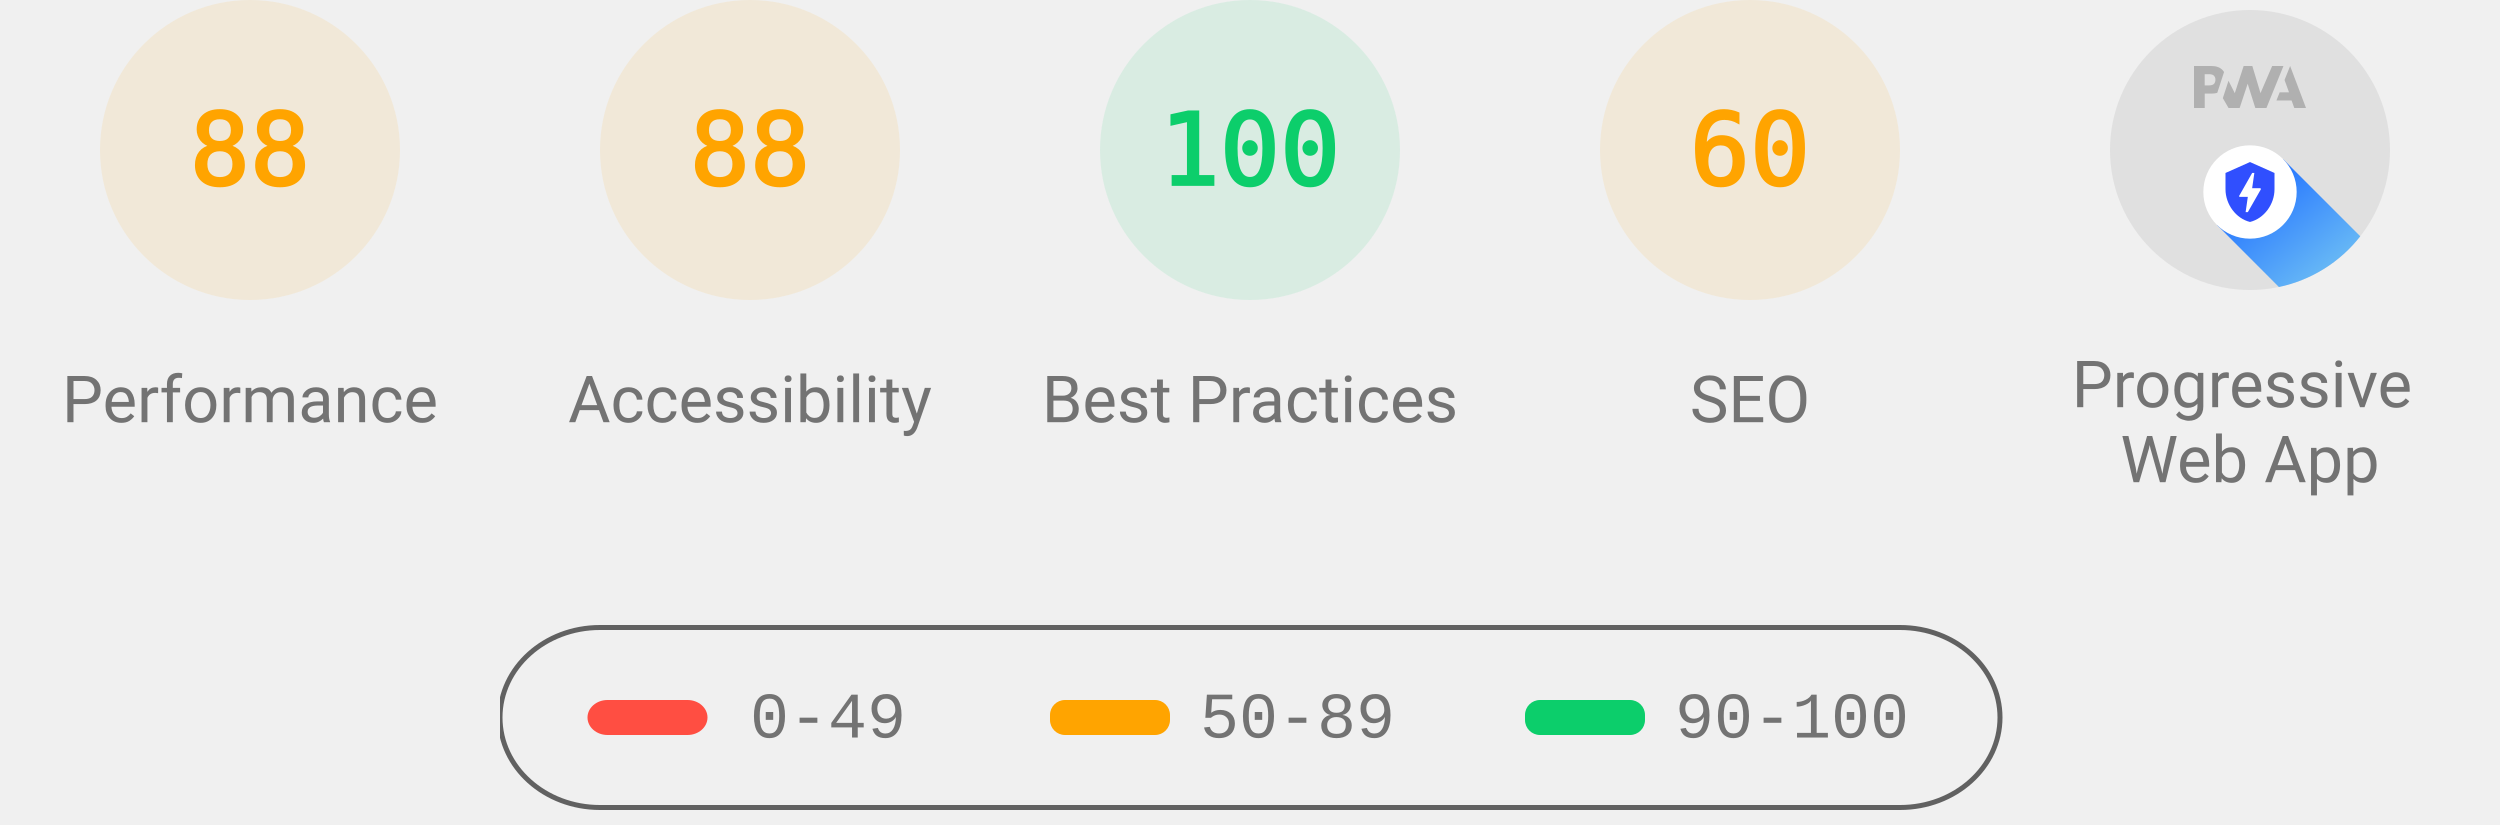
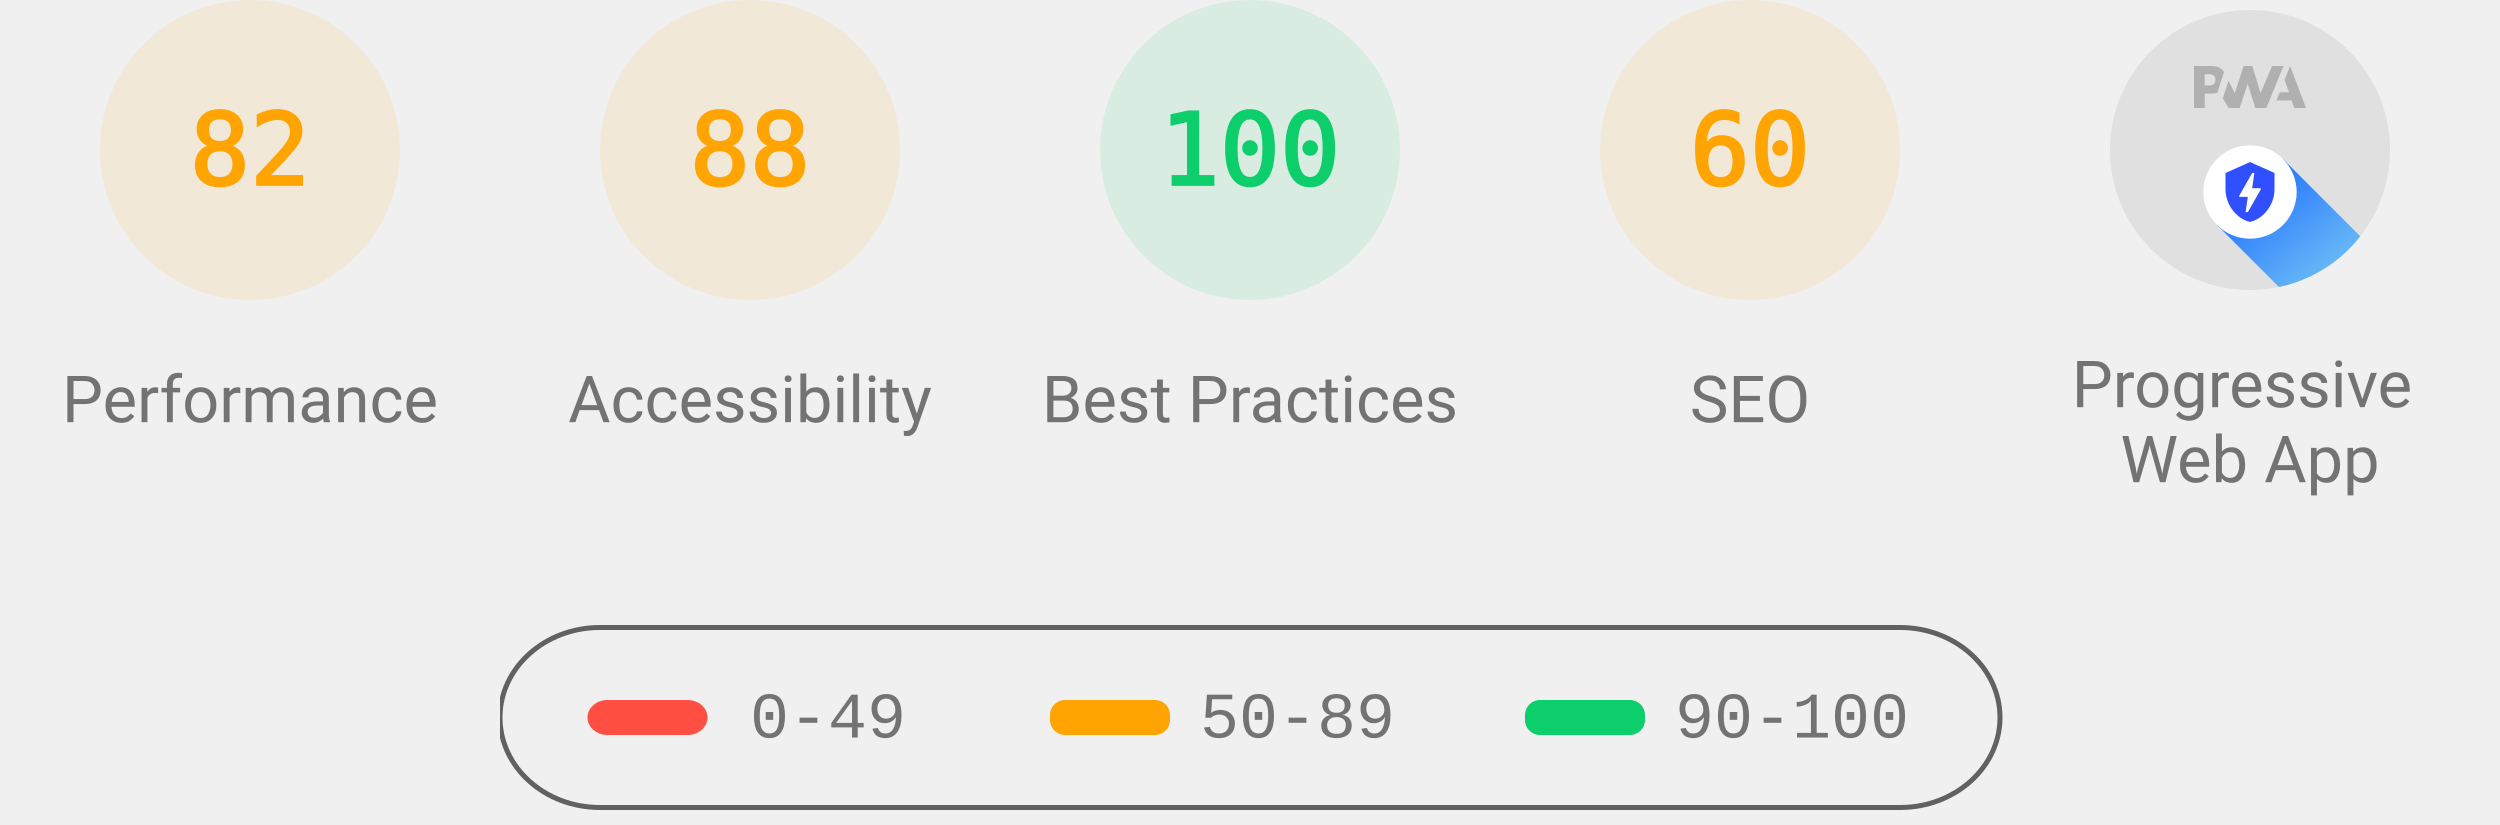
<svg xmlns="http://www.w3.org/2000/svg" class="theme--agnostic" fill="none" width="1000" height="330">
  <style>
			.gauge-base {
				opacity: 0.1
			}

			.gauge-arc {
				fill: none;
				animation-delay: 250ms;
				stroke-linecap: round;
				transform: rotate(-90deg);
				transform-origin: 100px 60px;
				animation: load-gauge 1s ease forwards
			}

			.guage-text {
				font-size: 40px;
				font-family: monospace;
				text-align: center
			}

			.guage-red {
				color: #ff4e42;
				fill: #ff4e42;
				stroke: #ff4e42
			}
			.guage-orange {
				color: #ffa400;
				fill: #ffa400;
				stroke: #ffa400
			}
			.guage-green {
				color: #0cce6b;
				fill: #0cce6b;
				stroke: #0cce6b
			}
			.theme--agnostic .guage-undefined {
				color: #5c5c5c;
				fill: #5c5c5c;
				stroke: #5c5c5c
			}
			.theme--light .guage-undefined {
				color: #1e1e1e;
				fill: #1e1e1e;
				stroke: #1e1e1e
			}
			.theme--dark .guage-undefined {
				color: #f5f5f5;
				fill: #f5f5f5;
				stroke: #f5f5f5
			}

			.guage-title {
				stroke: none;
				font-size: 26px;
				line-height: 26px;
				font-family: Roboto, Halvetica, Arial, sans-serif
			}
			.metric.guage-title {
				font-family: 'Courier New', Courier, monospace
			}
			.theme--agnostic .guage-title {
				color: #737373;
				fill: #737373
			}
			.theme--light .guage-title {
				color: #212121;
				fill: #212121
			}
			.theme--dark .guage-title {
				color: #f5f5f5;
				fill: #f5f5f5
			}

			@keyframes load-gauge {
				from {
					stroke-dasharray: 0 352.858
				}
			}
			.lh-gauge--pwa__disc {
				fill: #e0e0e0
			}
			.lh-gauge--pwa__logo {
				position: relative;
				fill: #b0b0b0
			}
			.lh-gauge--pwa__invisible {
				display: none
			}
			.lh-gauge--pwa__visible {
				display: inline
			}
			.guage-invisible {
				display: none
			}
			.lh-gauge--pwa__logo--primary-color {
				fill: #304ffe
			}
			.theme--agnostic .lh-gauge--pwa__logo--secondary-color {
				fill: #787878
			}
			.theme--light .lh-gauge--pwa__logo--secondary-color {
				fill: #3d3d3d
			}
			.theme--dark .lh-gauge--pwa__logo--secondary-color {
				fill: #d8b6b6
			}
			.theme--light #svg_2 {
				stroke: #00000022
			}
			.theme--agnostic #svg_2 {
				stroke: #616161
			}
			.theme--light #svg_2 {
				stroke: #00000022
			}
			.theme--dark #svg_2 {
				stroke: #f5f5f566
			}
		</style>
  <svg class="guage-div guage-perf guage-orange" viewBox="0 0 200 200" width="200" height="200" x="0" y="0">
    <circle class="gauge-base" r="56" cx="100" cy="60" stroke-width="8" />
-     <circle class="gauge-arc guage-arc-1" r="56" cx="100" cy="60" stroke-width="8" style="stroke-dasharray: 309.635, 351.858;" />
-     <text class="guage-text" x="100px" y="60px" alignment-baseline="central" dominant-baseline="central" text-anchor="middle">88</text>
+     <circle class="gauge-arc guage-arc-1" r="56" cx="100" cy="60" stroke-width="8" style="stroke-dasharray: 288.524, 351.858;" />
+     <text class="guage-text" x="100px" y="60px" alignment-baseline="central" dominant-baseline="central" text-anchor="middle">82</text>
    <text class="guage-title" x="100px" y="160px" alignment-baseline="central" dominant-baseline="central" text-anchor="middle">Performance</text>
  </svg>,<svg class="guage-div guage-perf guage-orange" viewBox="0 0 200 200" width="200" height="200" x="200" y="0">
    <circle class="gauge-base" r="56" cx="100" cy="60" stroke-width="8" />
    <circle class="gauge-arc guage-arc-1" r="56" cx="100" cy="60" stroke-width="8" style="stroke-dasharray: 309.635, 351.858;" />
    <text class="guage-text" x="100px" y="60px" alignment-baseline="central" dominant-baseline="central" text-anchor="middle">88</text>
    <text class="guage-title" x="100px" y="160px" alignment-baseline="central" dominant-baseline="central" text-anchor="middle">Accessibility</text>
  </svg>,<svg class="guage-div guage-perf guage-green" viewBox="0 0 200 200" width="200" height="200" x="400" y="0">
    <circle class="gauge-base" r="56" cx="100" cy="60" stroke-width="8" />
    <circle class="gauge-arc guage-arc-1" r="56" cx="100" cy="60" stroke-width="8" style="stroke-dasharray: 351.858, 351.858;" />
    <text class="guage-text" x="100px" y="60px" alignment-baseline="central" dominant-baseline="central" text-anchor="middle">100</text>
    <text class="guage-title" x="100px" y="160px" alignment-baseline="central" dominant-baseline="central" text-anchor="middle">Best Practices</text>
  </svg>,<svg class="guage-div guage-perf guage-orange" viewBox="0 0 200 200" width="200" height="200" x="600" y="0">
    <circle class="gauge-base" r="56" cx="100" cy="60" stroke-width="8" />
    <circle class="gauge-arc guage-arc-1" r="56" cx="100" cy="60" stroke-width="8" style="stroke-dasharray: 211.115, 351.858;" />
    <text class="guage-text" x="100px" y="60px" alignment-baseline="central" dominant-baseline="central" text-anchor="middle">60</text>
    <text class="guage-title" x="100px" y="160px" alignment-baseline="central" dominant-baseline="central" text-anchor="middle">SEO</text>
  </svg>,<svg class="guage-div guage-pwa" viewBox="0 0 200 200" width="200" height="200" x="800" y="0">
    <svg viewBox="0 0 60 60" width="112" height="112" x="44" y="4">
      <defs>
        <linearGradient id="lh-gauge--pwa__check-circle__gradient-0" x1="50%" y1="0%" x2="50%" y2="100%">
          <stop stop-color="#00C852" offset="0%" />
          <stop stop-color="#009688" offset="100%" />
        </linearGradient>
        <linearGradient id="lh-gauge--pwa__installable__shadow-gradient-0" x1="76.056%" x2="24.111%" y1="82.995%" y2="24.735%">
          <stop stop-color="#A5D6A7" offset="0%" />
          <stop stop-color="#80CBC4" offset="100%" />
        </linearGradient>
        <linearGradient id="lh-gauge--pwa__fast-reliable__shadow-gradient-0" x1="76.056%" y1="82.995%" x2="25.678%" y2="26.493%">
          <stop stop-color="#64B5F6" offset="0%" />
          <stop stop-color="#2979FF" offset="100%" />
        </linearGradient>
        <g id="lh-gauge--pwa__fast-reliable-badge-0">
          <circle fill="#FFFFFF" cx="10" cy="10" r="10" />
          <path fill="#304FFE" d="M10 3.58l5.25 2.34v3.5c0 3.23-2.24 6.26-5.25 7-3.01-.74-5.25-3.77-5.25-7v-3.5L10 3.58zm-.47 10.74l2.76-4.83.03-.07c.04-.08 0-.24-.22-.24h-1.64l.47-3.26h-.47l-2.7 4.77c-.02.01.05-.1-.04.05-.09.16-.1.31.18.31h1.63l-.47 3.27h.47z" />
        </g>
        <g id="lh-gauge--pwa__installable-badge-0">
          <circle fill="#FFFFFF" cx="10" cy="10" r="10" />
          <path fill="#009688" d="M10 4.167A5.835 5.835 0 0 0 4.167 10 5.835 5.835 0 0 0 10 15.833 5.835 5.835 0 0 0 15.833 10 5.835 5.835 0 0 0 10 4.167zm2.917 6.416h-2.334v2.334H9.417v-2.334H7.083V9.417h2.334V7.083h1.166v2.334h2.334v1.166z" />
        </g>
      </defs>
      <g stroke="none" fill-rule="nonzero">
        <circle class="lh-gauge--pwa__disc" cx="30" cy="30" r="30" />
        <g class="lh-gauge--pwa__logo">
          <path d="M35.66 19.39l.7-1.75h2L37.4 15 38.6 12l3.4 9h-2.51l-.58-1.61z" />
          <path d="M33.52 21l3.65-9h-2.42l-2.5 5.82L30.5 12h-1.86l-1.9 5.82-1.35-2.65-1.21 3.72L25.4 21h2.38l1.72-5.2 1.64 5.2z" />
          <path fill-rule="nonzero" d="M20.3 17.91h1.48c.45 0 .85-.05 1.2-.15l.39-1.18 1.07-3.3a2.64 2.64 0 0 0-.28-.37c-.55-.6-1.36-.91-2.42-.91H18v9h2.3V17.9zm1.96-3.84c.22.22.33.5.33.87 0 .36-.1.65-.29.87-.2.23-.59.35-1.15.35h-.86v-2.41h.87c.52 0 .89.1 1.1.32z" />
        </g>
        <rect class="lh-gauge--pwa__component lh-gauge--pwa__na-line lh-gauge--pwa__invisible" fill="#FFFFFF" x="20" y="32" width="20" height="4" rx="2" />
        <g class="lh-gauge--pwa__component lh-gauge--pwa__fast-reliable-badge lh-gauge--pwa__visible" transform="translate(20, 29)">
          <path fill="url(#lh-gauge--pwa__fast-reliable__shadow-gradient-0)" d="M33.63 19.49A30 30 0 0 1 16.2 30.36L3 17.14 17.14 3l16.49 16.49z" />
          <use href="#lh-gauge--pwa__fast-reliable-badge-0" />
        </g>
        <g class="lh-gauge--pwa__component lh-gauge--pwa__installable-badge lh-gauge--pwa__invisible" transform="translate(20, 29)">
          <path fill="url(#lh-gauge--pwa__installable__shadow-gradient-0)" d="M33.629 19.487c-4.272 5.453-10.391 9.39-17.415 10.869L3 17.142 17.142 3 33.63 19.487z" />
          <use href="#lh-gauge--pwa__installable-badge-0" />
        </g>
        <g class="lh-gauge--pwa__component lh-gauge--pwa__fast-reliable-installable-badges lh-gauge--pwa__invisible">
          <g transform="translate(8, 29)">
            <path fill="url(#lh-gauge--pwa__fast-reliable__shadow-gradient-0)" d="M16.321 30.463L3 17.143 17.142 3l22.365 22.365A29.864 29.864 0 0 1 22 31c-1.942 0-3.84-.184-5.679-.537z" />
            <use href="#lh-gauge--pwa__fast-reliable-badge-0" />
          </g>
          <g transform="translate(32, 29)">
            <path fill="url(#lh-gauge--pwa__installable__shadow-gradient-0)" d="M25.982 11.84a30.107 30.107 0 0 1-13.08 15.203L3 17.143 17.142 3l8.84 8.84z" />
            <use href="#lh-gauge--pwa__installable-badge-0" />
          </g>
        </g>
        <g class="lh-gauge--pwa__component lh-gauge--pwa__check-circle lh-gauge--pwa__invisible" transform="translate(18, 28)">
          <circle fill="#FFFFFF" cx="12" cy="12" r="12" />
          <path fill="url(#lh-gauge--pwa__check-circle__gradient-0)" d="M12 2a10 10 0 1 0 0 20 10 10 0 0 0 0-20zm-2 15l-5-5 1.41-1.41L10 14.17l7.59-7.59L19 8l-9 9z" />
        </g>
      </g>
    </svg>
    <text class="guage-title" y="160px" alignment-baseline="central" dominant-baseline="central" text-anchor="middle">
      <tspan x="100px" dy="-6px">Progressive</tspan>
      <tspan x="100px" dy="30px">Web App</tspan>
    </text>
  </svg>
  <svg width="604" height="76" x="200" y="250">
    <g>
      <rect fill="none" id="canvas_background" height="80" width="604" y="-1" x="-1" />
      <g display="none" overflow="visible" y="0" x="0" height="100%" width="100%" id="canvasGrid">
        <rect fill="url(#gridpattern)" stroke-width="0" y="0" x="0" height="100%" width="100%" />
      </g>
    </g>
    <g>
      <rect fill-opacity="0" stroke-width="2" rx="40" id="svg_2" height="72" width="600" y="1" x="0" fill="#000000" />
      <rect stroke="#000" rx="8" id="svg_3" height="14" width="48" y="30" x="35" stroke-opacity="null" stroke-width="0" fill="#ff4e42" />
      <rect stroke="#000" rx="6" id="svg_4" height="14" width="48" y="30" x="220" stroke-opacity="null" stroke-width="0" fill="#ffa400" />
      <rect stroke="#000" rx="6" id="svg_5" height="14" width="48" y="30" x="410" stroke-opacity="null" stroke-width="0" fill="#0cce6b" />
      <text class="metric guage-title" xml:space="preserve" text-anchor="start" font-size="26" id="svg_6" y="45" x="100" stroke-opacity="null" stroke-width="0" stroke="#000">0-49</text>
      <text class="metric guage-title" xml:space="preserve" text-anchor="start" font-size="26" id="svg_7" y="45" x="280" stroke-opacity="null" stroke-width="0" stroke="#000">50-89</text>
      <text class="metric guage-title" xml:space="preserve" text-anchor="start" font-size="26" id="svg_8" y="45" x="470" stroke-opacity="null" stroke-width="0" stroke="#000">90-100</text>
    </g>
  </svg>
</svg>
